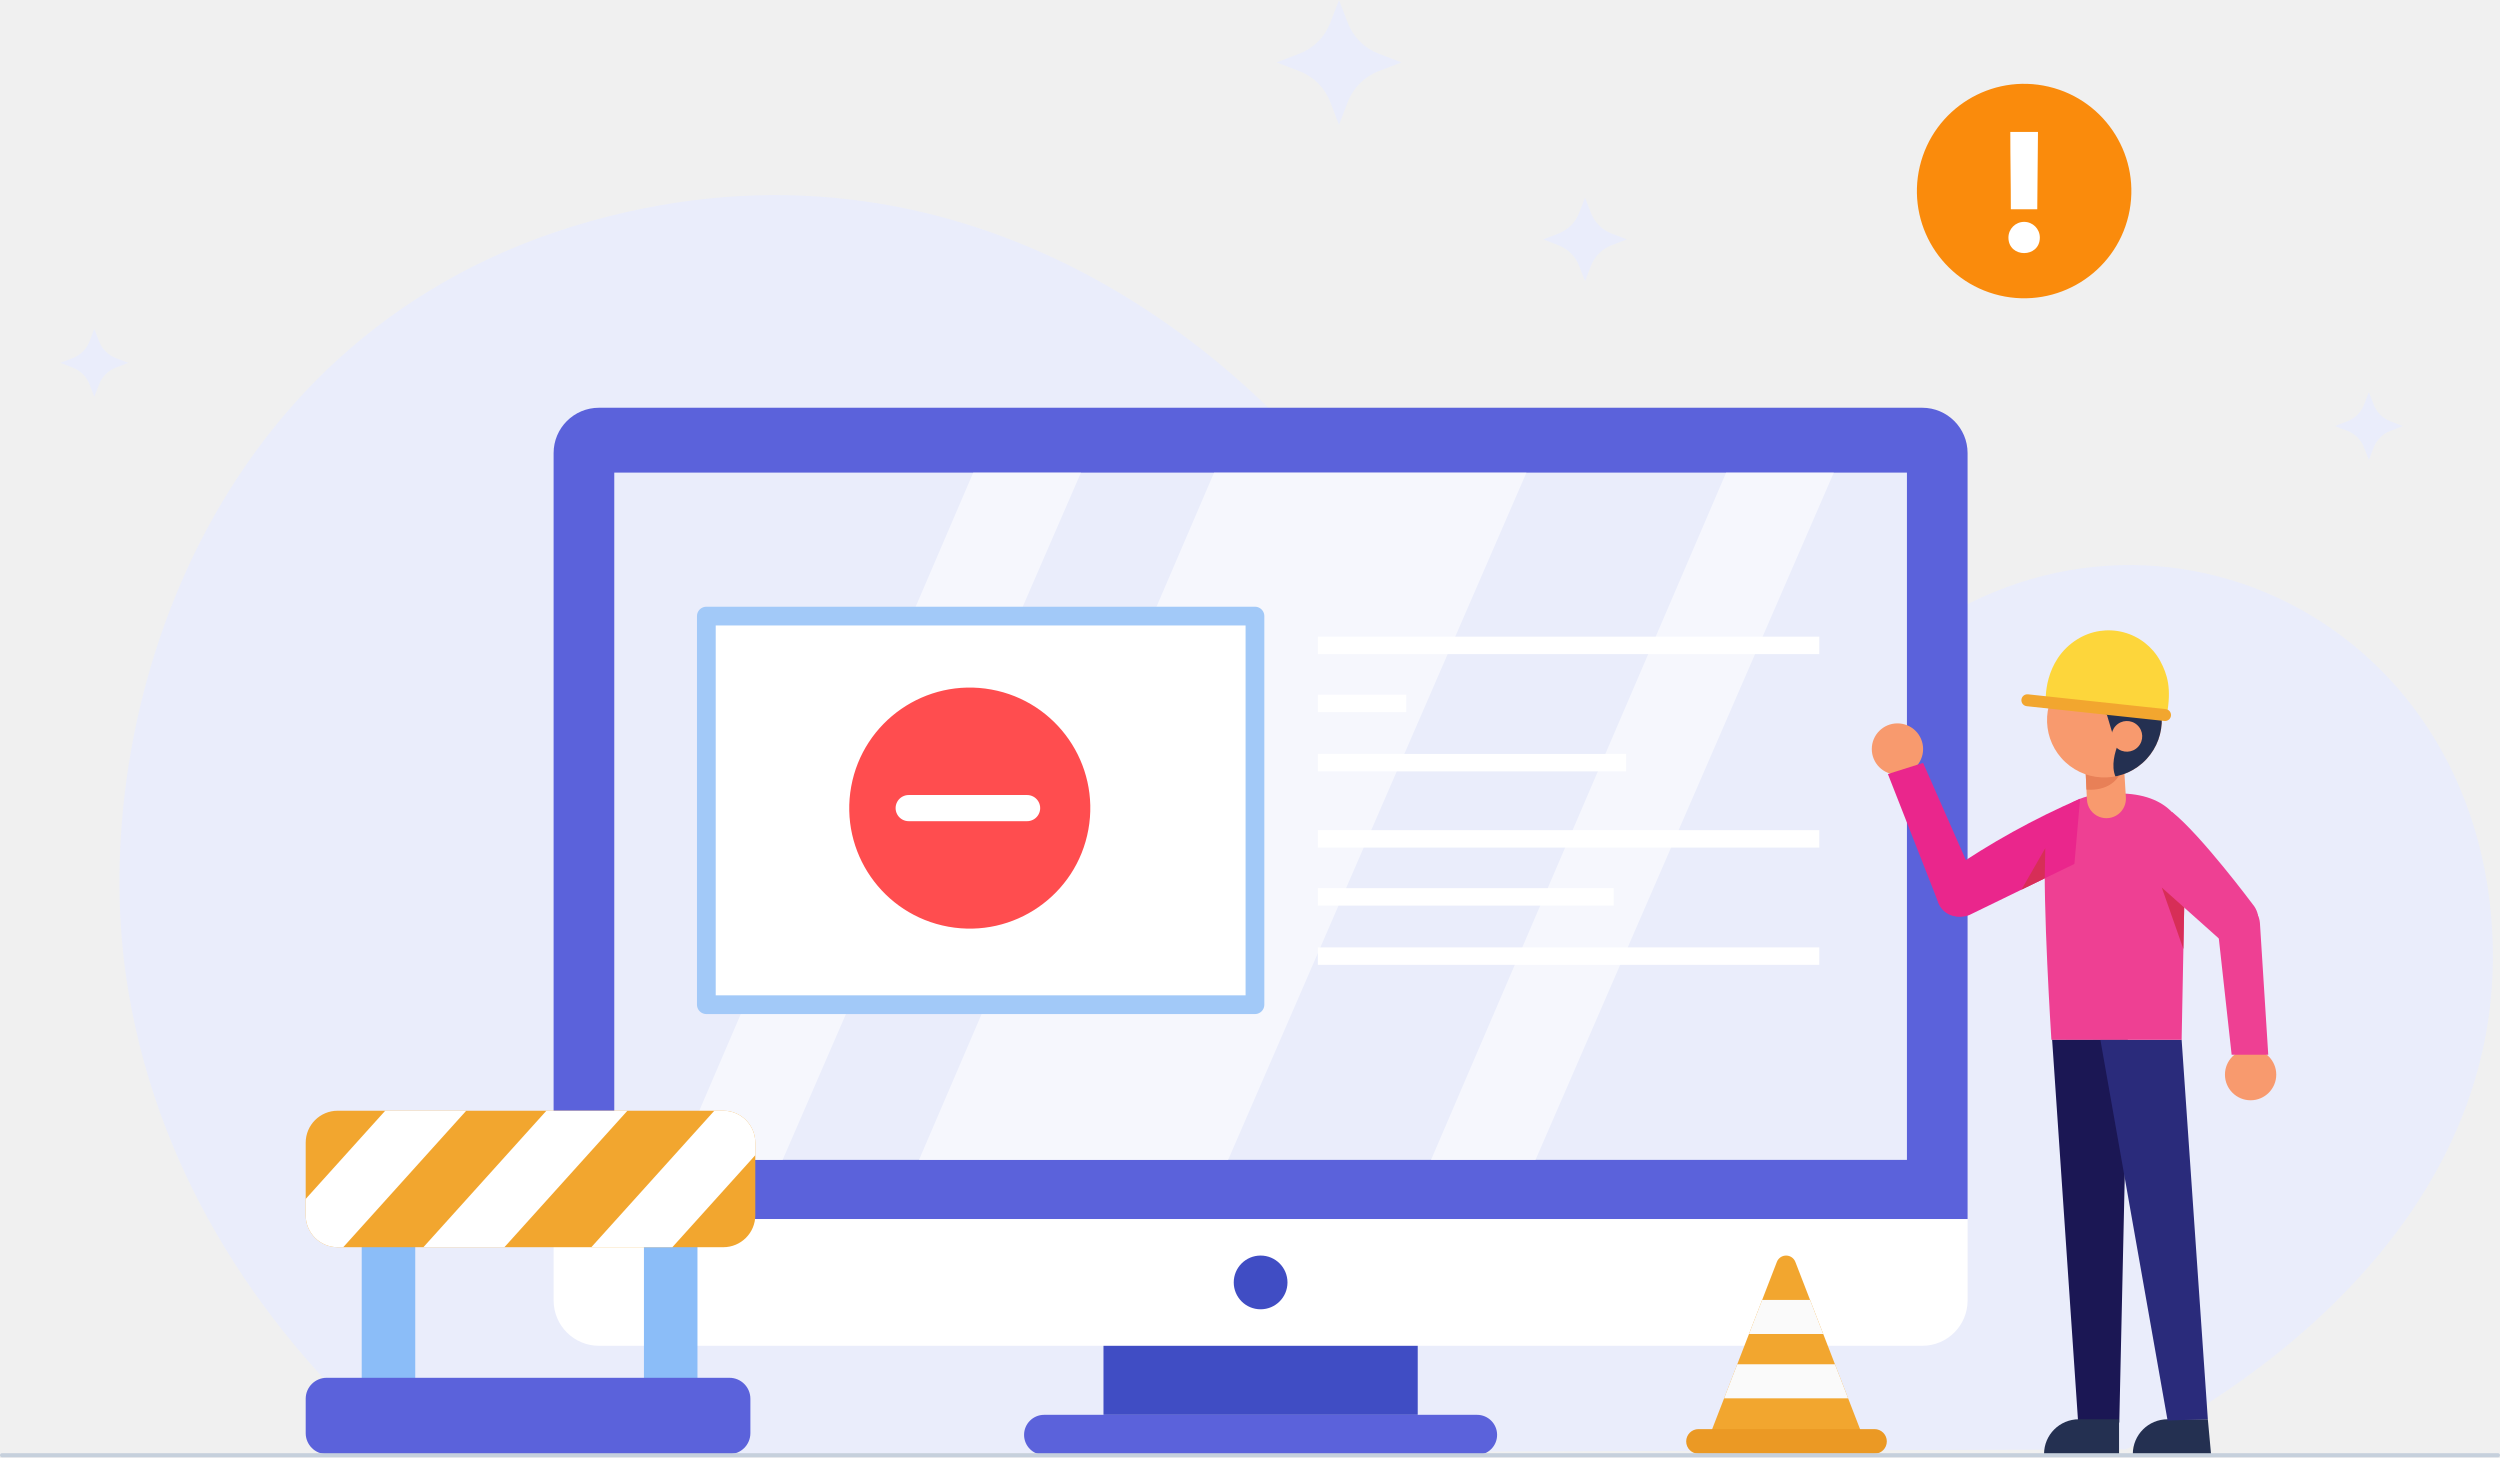
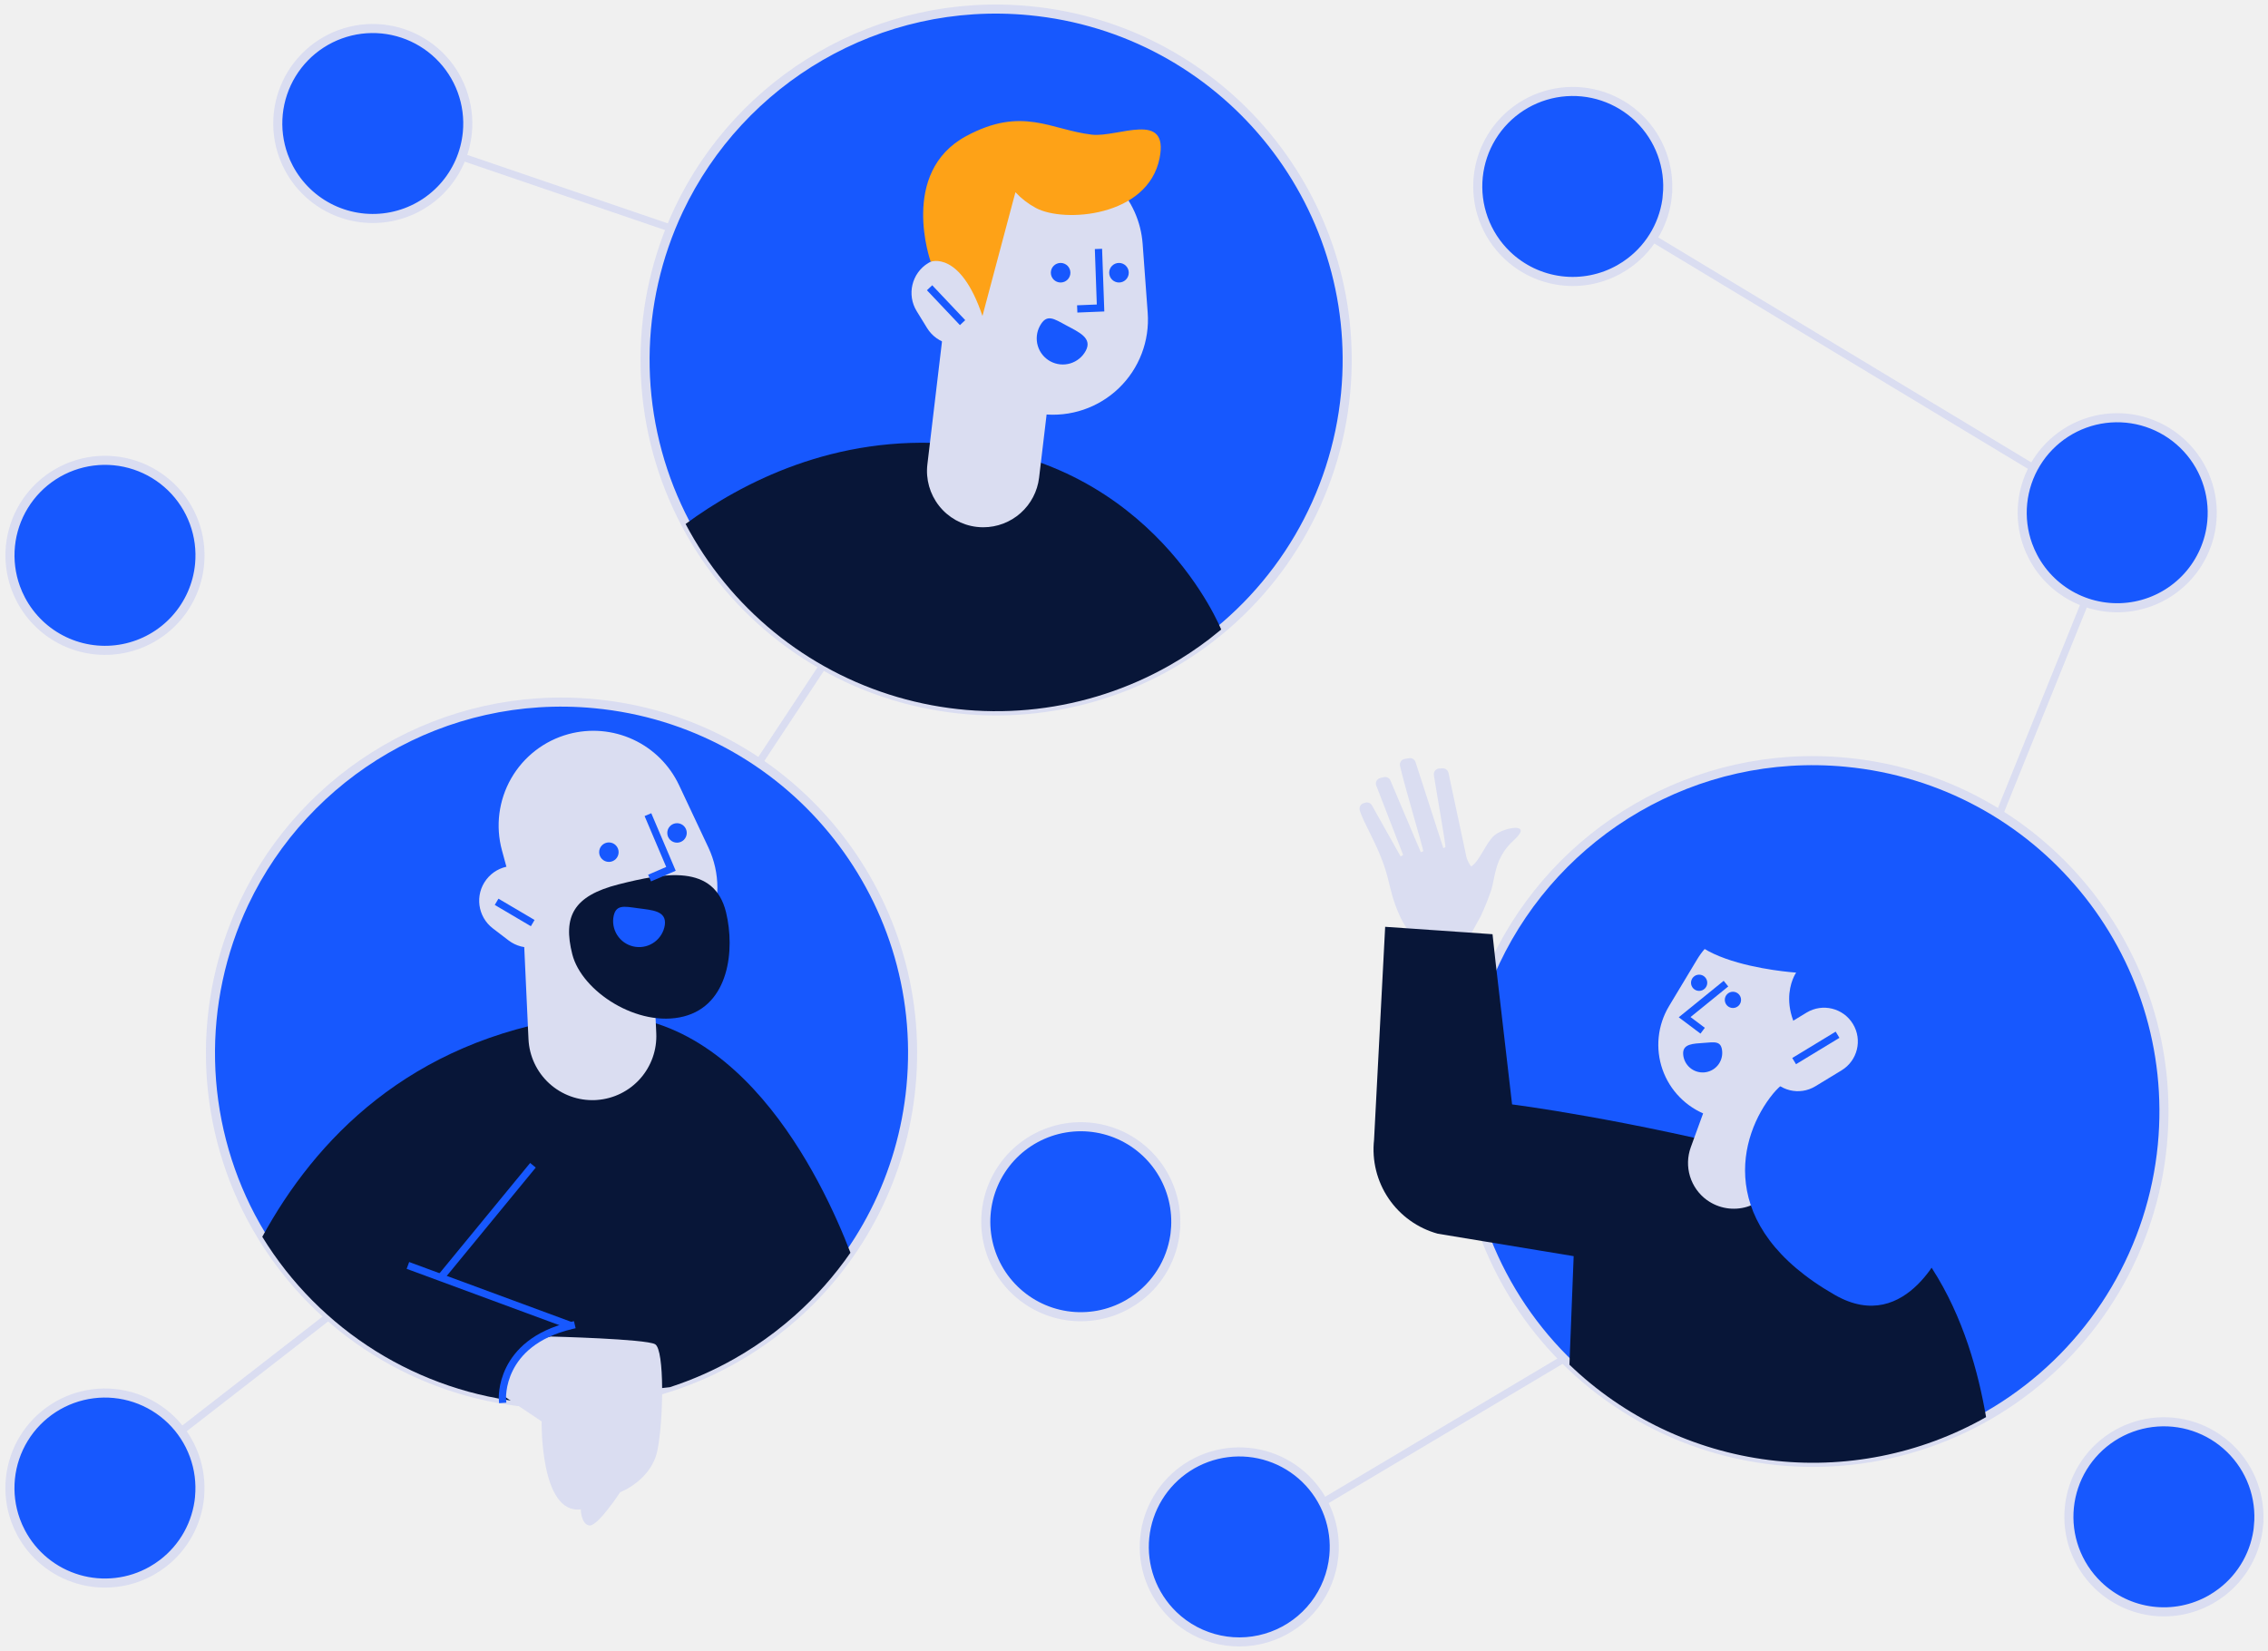
- <svg xmlns="http://www.w3.org/2000/svg" width="402.065" height="234.366" viewBox="0 0 402.065 234.366">
-   <defs>
-     <clipPath id="clip-path">
-       <path id="Path_1087" data-name="Path 1087" d="M593.111,244.838a9.226,9.226,0,1,0,13.038-.489A9.227,9.227,0,0,0,593.111,244.838Z" transform="translate(-590.649 -241.886)" fill="#f89a6e" />
-     </clipPath>
-     <clipPath id="clip-path-2">
-       <path id="Path_1097" data-name="Path 1097" d="M541.774,356.925l11.011-28.458a1.592,1.592,0,0,1,2.969,0l11.011,28.458Z" transform="translate(-541.774 -327.449)" fill="#f2a62f" />
-     </clipPath>
-     <clipPath id="clip-path-3">
-       <rect id="Rectangle_570" data-name="Rectangle 570" width="72.307" height="21.949" rx="5.142" fill="#f2a62f" />
-     </clipPath>
-   </defs>
-   <g id="Group_1664" data-name="Group 1664" transform="translate(-295.159 -146.231)">
-     <g id="Group_1625" data-name="Group 1625" transform="translate(314.365 177.615)">
-       <g id="Group_1624" data-name="Group 1624">
-         <path id="Path_1061" data-name="Path 1061" d="M635.073,376.108s60.458-26.887,59.052-81.133-58.7-79.472-97.6-45.98-64.075,5.406-84.227-22.9-65.11-64.02-124.095-47.516c-61.789,17.29-80.8,79.865-74.682,121.622,4.4,29.994,20.475,55.424,42.383,74.963q1.07.953,2.19,1.883Z" transform="translate(-312.429 -174.397)" fill="#eaedfb" />
-       </g>
-     </g>
-     <g id="Group_1635" data-name="Group 1635" transform="translate(384.193 211.808)">
-       <g id="Group_1628" data-name="Group 1628">
-         <g id="Group_1626" data-name="Group 1626" transform="translate(75.666 149.599)">
-           <rect id="Rectangle_560" data-name="Rectangle 560" width="50.538" height="12.366" transform="translate(12.769)" fill="#404dc4" />
-           <path id="Path_1062" data-name="Path 1062" d="M515.853,356.89H446.229A3.226,3.226,0,0,1,443,353.664h0a3.226,3.226,0,0,1,3.226-3.226h69.624a3.226,3.226,0,0,1,3.226,3.226h0A3.226,3.226,0,0,1,515.853,356.89Z" transform="translate(-443.003 -338.073)" fill="#5b62db" />
-         </g>
-         <g id="Group_1627" data-name="Group 1627">
-           <path id="Path_1063" data-name="Path 1063" d="M602.5,212.375a7.292,7.292,0,0,0-7.291-7.292H382.388a7.292,7.292,0,0,0-7.292,7.292V335.561H602.5Z" transform="translate(-375.096 -205.083)" fill="#5b62db" />
-           <rect id="Rectangle_561" data-name="Rectangle 561" width="207.892" height="110.532" transform="translate(9.758 10.43)" fill="#eaedfb" />
-           <path id="Path_1064" data-name="Path 1064" d="M382.388,342.566H595.213a7.292,7.292,0,0,0,7.291-7.292V322.181H375.1v13.094A7.292,7.292,0,0,0,382.388,342.566Z" transform="translate(-375.096 -191.703)" fill="#fff" />
-           <path id="Path_1065" data-name="Path 1065" d="M481.906,331.771a4.322,4.322,0,1,1-4.322-4.322A4.323,4.323,0,0,1,481.906,331.771Z" transform="translate(-363.879 -191.101)" fill="#404dc4" />
-         </g>
-       </g>
-       <g id="Group_1629" data-name="Group 1629" transform="translate(20.028 10.43)" opacity="0.57">
-         <path id="Path_1066" data-name="Path 1066" d="M440.531,214.443,393.07,324.989h16.8l47.981-110.546Z" transform="translate(-393.07 -214.443)" fill="#fff" />
-         <path id="Path_1067" data-name="Path 1067" d="M549.2,214.443,501.735,324.989h16.8l47.981-110.546Z" transform="translate(-380.654 -214.443)" fill="#fff" />
-         <path id="Path_1068" data-name="Path 1068" d="M475.293,214.443,427.832,324.989h49.713l47.981-110.546Z" transform="translate(-389.098 -214.443)" fill="#fff" />
-       </g>
-       <g id="Group_1634" data-name="Group 1634" transform="translate(24.565 33.506)">
-         <g id="Group_1631" data-name="Group 1631">
-           <g id="Group_1630" data-name="Group 1630">
-             <rect id="Rectangle_562" data-name="Rectangle 562" width="88.231" height="62.497" fill="#fff" />
-             <rect id="Rectangle_563" data-name="Rectangle 563" width="88.231" height="62.497" fill="none" stroke="#a2c9f8" stroke-linecap="round" stroke-linejoin="round" stroke-width="3.014" />
-           </g>
-         </g>
-         <g id="Group_1632" data-name="Group 1632" transform="translate(98.345 4.713)">
-           <line id="Line_68" data-name="Line 68" x2="80.643" fill="none" stroke="#fff" stroke-miterlimit="10" stroke-width="2.805" />
-           <line id="Line_69" data-name="Line 69" x2="49.584" transform="translate(0 18.858)" fill="none" stroke="#fff" stroke-miterlimit="10" stroke-width="2.805" />
-           <line id="Line_70" data-name="Line 70" x2="14.22" transform="translate(0 9.331)" fill="none" stroke="#fff" stroke-miterlimit="10" stroke-width="2.805" />
-         </g>
-         <g id="Group_1633" data-name="Group 1633" transform="translate(98.345 35.828)">
-           <line id="Line_71" data-name="Line 71" x2="80.643" fill="none" stroke="#fff" stroke-miterlimit="10" stroke-width="2.805" />
-           <line id="Line_72" data-name="Line 72" x2="80.643" transform="translate(0 18.858)" fill="none" stroke="#fff" stroke-miterlimit="10" stroke-width="2.805" />
-           <line id="Line_73" data-name="Line 73" x2="47.58" transform="translate(0 9.331)" fill="none" stroke="#fff" stroke-miterlimit="10" stroke-width="2.805" />
-         </g>
-         <circle id="Ellipse_112" data-name="Ellipse 112" cx="19.383" cy="19.383" r="19.383" transform="translate(19.835 46.493) rotate(-79.719)" fill="#ff4d4f" />
-         <line id="Line_74" data-name="Line 74" x2="19.043" transform="translate(32.541 30.881)" fill="none" stroke="#fff" stroke-linecap="round" stroke-linejoin="round" stroke-width="4.208" />
-       </g>
-     </g>
-     <g id="Group_1651" data-name="Group 1651" transform="translate(596.193 247.612)">
-       <g id="Group_1638" data-name="Group 1638" transform="translate(27.701 65.784)">
-         <g id="Group_1636" data-name="Group 1636">
-           <path id="Path_1069" data-name="Path 1069" d="M591.382,296.284l4.189,61.607,6.612-.016,1.373-61.621Z" transform="translate(-590.083 -296.254)" fill="#1b1754" />
-           <path id="Path_1070" data-name="Path 1070" d="M590.216,356.673H602.28v-5.594H595.81a5.594,5.594,0,0,0-5.594,5.594Z" transform="translate(-590.216 -289.989)" fill="#243051" />
-         </g>
-         <g id="Group_1637" data-name="Group 1637" transform="translate(9.061 0.066)">
-           <path id="Path_1071" data-name="Path 1071" d="M603.03,356.673h12.58l-.515-5.594h-6.472a5.594,5.594,0,0,0-5.594,5.594Z" transform="translate(-597.813 -290.056)" fill="#243051" />
-           <path id="Path_1072" data-name="Path 1072" d="M611.415,296.314l4.215,61.024-6.473.2-10.809-61.226Z" transform="translate(-598.348 -296.314)" fill="#2a2b7b" />
-         </g>
-       </g>
-       <g id="Group_1645" data-name="Group 1645" transform="translate(0 14.956)">
-         <g id="Group_1640" data-name="Group 1640" transform="translate(38.538 14.263)">
-           <path id="Path_1073" data-name="Path 1073" d="M599.942,268.347l17.174,15.332a3.882,3.882,0,0,0,5.041.11h0a3.882,3.882,0,0,0,.5-5.526s-8.3-11.129-12.943-14.826Z" transform="translate(-599.942 -263.438)" fill="#ee4093" />
-           <g id="Group_1639" data-name="Group 1639" transform="translate(17.043 14.662)">
-             <path id="Path_1074" data-name="Path 1074" d="M624.579,301.758a4.126,4.126,0,1,1-4.126-4.126A4.126,4.126,0,0,1,624.579,301.758Z" transform="translate(-615.112 -274.193)" fill="#f89a6e" />
-             <path id="Path_1075" data-name="Path 1075" d="M615.264,280.446l2.264,20.523h5.888l-1.34-21.191a3.423,3.423,0,0,0-3.949-3.138h0A3.423,3.423,0,0,0,615.264,280.446Z" transform="translate(-615.237 -276.597)" fill="#ee4093" />
-           </g>
-         </g>
-         <g id="Group_1641" data-name="Group 1641" transform="translate(27.811 11.263)">
-           <path id="Path_1076" data-name="Path 1076" d="M599.276,260.865s-8.423.265-8.873,8.692c-.452,8.476.984,30.821.984,30.821h20.946l.53-27.367c1.308-7.314-2.4-11.964-9.909-12.246A29.95,29.95,0,0,0,599.276,260.865Z" transform="translate(-590.315 -260.746)" fill="#ee4093" />
-           <path id="Path_1077" data-name="Path 1077" d="M610.814,277.55l-3.605-3.219,3.476,9.892Z" transform="translate(-588.385 -259.194)" fill="#d72e57" />
-         </g>
-         <g id="Group_1644" data-name="Group 1644">
-           <g id="Group_1642" data-name="Group 1642">
-             <path id="Path_1078" data-name="Path 1078" d="M573.607,254.764a4.126,4.126,0,1,1-4.126-4.126A4.126,4.126,0,0,1,573.607,254.764Z" transform="translate(-565.356 -250.638)" fill="#f89a6e" />
-             <path id="Path_1079" data-name="Path 1079" d="M582.225,276.52l-8.883-20.175-5.664,1.788,8.009,20.419a3.424,3.424,0,0,0,4.5,2.274h0A3.424,3.424,0,0,0,582.225,276.52Z" transform="translate(-565.091 -249.986)" fill="#ea268c" />
-           </g>
-           <g id="Group_1643" data-name="Group 1643" transform="translate(10.387 12.12)">
-             <path id="Path_1080" data-name="Path 1080" d="M597.791,261.515a124.424,124.424,0,0,0-21.1,11.69,3.881,3.881,0,0,0-1.787,4.714h0a3.882,3.882,0,0,0,5.043,2.313L596.876,272Z" transform="translate(-574.678 -261.515)" fill="#ea268c" />
-             <path id="Path_1081" data-name="Path 1081" d="M590.7,273.5l.088-4.85-3.836,6.674Z" transform="translate(-573.275 -260.699)" fill="#d72e57" />
-           </g>
-         </g>
-       </g>
-       <g id="Group_1650" data-name="Group 1650" transform="translate(24.063)">
-         <g id="Group_1648" data-name="Group 1648" transform="translate(4.12 5.204)">
-           <path id="Path_1082" data-name="Path 1082" d="M596.169,256.6l.266,5.66a3.139,3.139,0,0,0,1.976,2.772h0a3.138,3.138,0,0,0,4.283-3.2l-.342-5.626Z" transform="translate(-590.019 -240.251)" fill="#f89a6e" />
-           <path id="Path_1083" data-name="Path 1083" d="M596.355,261s5.245.719,5.994-4.441-4.991-3.026-4.991-3.026l-1.154,4.24Z" transform="translate(-590.015 -240.606)" fill="#e88057" />
-           <g id="Group_1647" data-name="Group 1647">
-             <path id="Path_1084" data-name="Path 1084" d="M593.111,244.838a9.226,9.226,0,1,0,13.038-.489A9.227,9.227,0,0,0,593.111,244.838Z" transform="translate(-590.649 -241.886)" fill="#f89a6e" />
-             <g id="Group_1646" data-name="Group 1646" clip-path="url(#clip-path)">
-               <path id="Path_1085" data-name="Path 1085" d="M602.558,254.282s-3.641,6.594,1.481,8.408,6.594-12.444,6.594-12.444l-5.542-10.865-13.516-.937-.754,4.68s1.29,4.557,12.625,8.845Z" transform="translate(-590.63 -242.28)" fill="#243051" />
-               <path id="Path_1086" data-name="Path 1086" d="M598.876,248.006l1.6,5.376L604.549,251Z" transform="translate(-589.709 -241.187)" fill="#243051" />
-             </g>
-           </g>
-           <path id="Path_1088" data-name="Path 1088" d="M600.618,251.088a2.467,2.467,0,1,0,3.488-.13A2.467,2.467,0,0,0,600.618,251.088Z" transform="translate(-589.586 -240.925)" fill="#f89a6e" />
-         </g>
-         <g id="Group_1649" data-name="Group 1649">
-           <path id="Path_1089" data-name="Path 1089" d="M590.464,248.672s-.452-6.6,5.1-10.038a9.477,9.477,0,0,1,13.291,3.466c1.189,2.232,1.864,4.418,1.076,8.737Z" transform="translate(-586.551 -237.216)" fill="#fdd63b" />
-           <path id="Path_1090" data-name="Path 1090" d="M610.057,250.74c-.036,0-.071,0-.108-.006L587.8,248.355a.96.96,0,0,1,.215-1.909l22.144,2.379a.96.96,0,0,1-.106,1.914Z" transform="translate(-586.952 -236.162)" fill="#f2a62f" />
-         </g>
-       </g>
-     </g>
-     <g id="Group_1655" data-name="Group 1655" transform="translate(304.865 146.231)">
-       <g id="Group_1653" data-name="Group 1653" transform="translate(295.093 9.992)">
-         <circle id="Ellipse_113" data-name="Ellipse 113" cx="17.244" cy="17.244" r="17.244" transform="translate(0 33.572) rotate(-76.762)" fill="#fa8b0c" />
-         <g id="Group_1652" data-name="Group 1652" transform="translate(18.209 11.222)">
-           <path id="Path_1091" data-name="Path 1091" d="M590.128,182.263c0,3.329-5.051,3.329-5.051,0A2.525,2.525,0,0,1,590.128,182.263Zm-.3-16.993-.115,12.443h-4.249c0-4.707-.086-7.707-.086-12.443Z" transform="translate(-585.077 -165.27)" fill="#fff" />
-         </g>
-       </g>
-       <g id="Group_1654" data-name="Group 1654">
-         <path id="Path_1092" data-name="Path 1092" d="M489.485,146.231l1.417,3.687a8.583,8.583,0,0,0,4.933,4.933l3.687,1.417-3.687,1.417a8.583,8.583,0,0,0-4.933,4.933l-1.417,3.687-1.417-3.687a8.589,8.589,0,0,0-4.933-4.933l-3.687-1.417,3.687-1.417a8.589,8.589,0,0,0,4.933-4.933Z" transform="translate(-283.844 -146.231)" fill="#eaedfb" />
-         <path id="Path_1093" data-name="Path 1093" d="M524.656,174.746l.95,2.471a5.755,5.755,0,0,0,3.306,3.307l2.473.95-2.473.949a5.755,5.755,0,0,0-3.306,3.307l-.95,2.471-.951-2.471a5.754,5.754,0,0,0-3.307-3.307l-2.471-.949,2.471-.95a5.754,5.754,0,0,0,3.307-3.307Z" transform="translate(-279.448 -142.973)" fill="#eaedfb" />
-         <path id="Path_1094" data-name="Path 1094" d="M309.365,193.7l.772,2.007a4.668,4.668,0,0,0,2.684,2.684l2.007.772-2.007.771a4.673,4.673,0,0,0-2.684,2.685l-.772,2.007-.771-2.007a4.673,4.673,0,0,0-2.684-2.685l-2.007-.771,2.007-.772a4.668,4.668,0,0,0,2.684-2.684Z" transform="translate(-303.903 -140.807)" fill="#eaedfb" />
-         <path id="Path_1095" data-name="Path 1095" d="M637.661,202.825l.771,2.007a4.668,4.668,0,0,0,2.684,2.684l2.007.772-2.007.771a4.671,4.671,0,0,0-2.684,2.684l-.771,2.007-.772-2.007a4.671,4.671,0,0,0-2.684-2.684l-2.007-.771,2.007-.772a4.668,4.668,0,0,0,2.684-2.684Z" transform="translate(-266.39 -139.764)" fill="#eaedfb" />
-       </g>
-     </g>
-     <g id="Group_1663" data-name="Group 1663" transform="translate(295.486 324.865)">
-       <g id="Group_1662" data-name="Group 1662" transform="translate(48.837)">
-         <g id="Group_1658" data-name="Group 1658" transform="translate(222.018 23.291)">
-           <g id="Group_1657" data-name="Group 1657" transform="translate(3.575)">
-             <path id="Path_1096" data-name="Path 1096" d="M541.774,356.925l11.011-28.458a1.592,1.592,0,0,1,2.969,0l11.011,28.458Z" transform="translate(-541.774 -327.449)" fill="#f2a62f" />
-             <g id="Group_1656" data-name="Group 1656" clip-path="url(#clip-path-2)">
-               <rect id="Rectangle_564" data-name="Rectangle 564" width="19.55" height="5.476" transform="translate(2.551 7.136)" fill="#fafafa" />
-               <rect id="Rectangle_565" data-name="Rectangle 565" width="22.112" height="5.476" transform="translate(1.483 17.485)" fill="#fafafa" />
-             </g>
-           </g>
-           <path id="Path_1098" data-name="Path 1098" d="M568.853,356.46H540.546a1.98,1.98,0,0,1-1.98-1.981h0a1.98,1.98,0,0,1,1.98-1.98h28.307a1.981,1.981,0,0,1,1.981,1.98h0A1.981,1.981,0,0,1,568.853,356.46Z" transform="translate(-538.566 -324.587)" fill="#eb9924" />
-         </g>
-         <g id="Group_1661" data-name="Group 1661">
-           <rect id="Rectangle_566" data-name="Rectangle 566" width="8.608" height="24.338" transform="translate(9.01 19.976)" fill="#8bbdf8" />
-           <rect id="Rectangle_567" data-name="Rectangle 567" width="8.608" height="24.338" transform="translate(54.398 19.976)" fill="#8bbdf8" />
-           <rect id="Rectangle_568" data-name="Rectangle 568" width="71.518" height="12.276" rx="3.372" transform="translate(0 42.951)" fill="#5b62db" />
-           <g id="Group_1660" data-name="Group 1660">
-             <rect id="Rectangle_569" data-name="Rectangle 569" width="72.307" height="21.949" rx="5.142" fill="#f2a62f" />
-             <g id="Group_1659" data-name="Group 1659" clip-path="url(#clip-path-3)">
-               <path id="Path_1099" data-name="Path 1099" d="M339.839,336.61H326.808l30.364-33.686H370.2Z" transform="translate(-340.744 -306.96)" fill="#fff" />
-               <path id="Path_1100" data-name="Path 1100" d="M387.341,336.61H374.31l30.364-33.686h13.031Z" transform="translate(-335.316 -306.96)" fill="#fff" />
-               <path id="Path_1101" data-name="Path 1101" d="M363.1,336.61H350.071l30.364-33.686h13.031Z" transform="translate(-338.086 -306.96)" fill="#fff" />
-             </g>
-           </g>
-         </g>
-       </g>
-       <line id="Line_75" data-name="Line 75" x2="401.411" transform="translate(0 55.405)" fill="none" stroke="#c6d0dc" stroke-linecap="round" stroke-linejoin="round" stroke-width="0.654" />
-     </g>
-   </g>
+ <svg xmlns="http://www.w3.org/2000/svg" width="250" height="182" viewBox="0 0 250 182" fill="none">
+   <path d="M22 62.213C21.786 64.458 20.853 66.573 19.341 68.245C17.829 69.917 15.818 71.056 13.606 71.493C11.395 71.931 9.101 71.643 7.066 70.673C5.032 69.703 3.364 68.102 2.312 66.108C2.086 65.68 1.889 65.236 1.723 64.781C1.189 63.304 0.993 61.726 1.151 60.163C1.31 58.601 1.817 57.093 2.637 55.754C3.456 54.414 4.566 53.275 5.885 52.422C7.204 51.569 8.698 51.024 10.257 50.827C11.815 50.629 13.398 50.785 14.887 51.282C16.378 51.779 17.737 52.605 18.864 53.698C19.992 54.792 20.859 56.125 21.402 57.599C21.945 59.073 22.149 60.65 22 62.213V62.213Z" fill="#1758FE" stroke="#DADDF1" />
+   <path d="M129.566 135.672C129.43 137.11 128.997 138.504 128.295 139.766C127.593 141.028 126.637 142.13 125.487 143.004C125.11 143.291 124.714 143.553 124.302 143.787C122.263 144.944 119.894 145.383 117.576 145.034C115.257 144.685 113.123 143.568 111.515 141.862C109.907 140.156 108.917 137.959 108.705 135.624C108.494 133.289 109.071 130.95 110.346 128.983C111.621 127.015 113.52 125.532 115.738 124.772C117.955 124.011 120.364 124.016 122.579 124.787C124.793 125.558 126.684 127.05 127.95 129.023C129.216 130.997 129.783 133.338 129.561 135.672H129.566Z" fill="#1758FE" stroke="#DADDF1" />
+   <path d="M248.958 168.201C248.822 169.638 248.39 171.033 247.687 172.294C246.985 173.557 246.029 174.66 244.879 175.533C244.502 175.82 244.106 176.083 243.694 176.318C241.732 177.433 239.461 177.884 237.221 177.602C234.979 177.319 232.891 176.321 231.266 174.753C230.109 173.64 229.223 172.278 228.676 170.769C228.141 169.292 227.947 167.713 228.105 166.151C228.264 164.588 228.771 163.081 229.59 161.741C230.409 160.401 231.52 159.262 232.838 158.409C234.158 157.557 235.651 157.011 237.209 156.814C238.767 156.617 240.352 156.772 241.841 157.269C243.331 157.766 244.69 158.592 245.817 159.686C246.944 160.779 247.812 162.112 248.356 163.586C248.897 165.06 249.101 166.637 248.953 168.201H248.958Z" fill="#1758FE" stroke="#DADDF1" />
+   <path fill-rule="evenodd" clip-rule="evenodd" d="M13.434 162.824L45.562 137.868Z" fill="#F6F8FF" />
+   <path d="M13.434 162.824L45.562 137.868" stroke="#DADDF1" stroke-width="0.8" />
+   <path fill-rule="evenodd" clip-rule="evenodd" d="M140.201 168.955L191.915 138.174Z" fill="#F6F8FF" />
+   <path d="M140.201 168.955L191.915 138.174" stroke="#DADDF1" stroke-width="0.8" />
+   <path fill-rule="evenodd" clip-rule="evenodd" d="M92.55 70.599L78.093 92.487Z" fill="#F6F8FF" />
+   <path d="M92.55 70.599L78.093 92.487" stroke="#DADDF1" stroke-width="0.8" />
+   <path fill-rule="evenodd" clip-rule="evenodd" d="M232.564 59.623L218.109 95.391Z" fill="#F6F8FF" />
+   <path d="M232.564 59.623L218.109 95.391" stroke="#DADDF1" stroke-width="0.8" />
+   <path fill-rule="evenodd" clip-rule="evenodd" d="M176.345 22.751L231.768 56.184Z" fill="#F6F8FF" />
+   <path d="M176.345 22.751L231.768 56.184" stroke="#DADDF1" stroke-width="0.8" />
+   <path fill-rule="evenodd" clip-rule="evenodd" d="M39.338 13.341L92.349 31.444Z" fill="#F6F8FF" />
+   <path d="M39.338 13.341L92.349 31.444" stroke="#DADDF1" stroke-width="0.8" />
+   <path d="M22 165.023C21.865 166.462 21.433 167.859 20.731 169.121C20.029 170.386 19.072 171.49 17.921 172.365C17.544 172.652 17.148 172.913 16.736 173.148C15.517 173.84 14.171 174.279 12.778 174.44C11.385 174.602 9.974 174.483 8.629 174.089C7.283 173.695 6.03 173.036 4.944 172.148C3.858 171.262 2.962 170.166 2.307 168.926C2.081 168.498 1.884 168.054 1.718 167.599C1.184 166.123 0.988 164.543 1.147 162.982C1.305 161.419 1.812 159.911 2.632 158.571C3.451 157.231 4.562 156.093 5.881 155.24C7.2 154.387 8.693 153.842 10.252 153.645C11.81 153.447 13.393 153.603 14.883 154.1C16.372 154.597 17.732 155.423 18.859 156.516C19.987 157.61 20.854 158.943 21.397 160.417C21.94 161.891 22.144 163.468 21.995 165.031L22 165.023Z" fill="#1758FE" stroke="#DADDF1" />
+   <path d="M51.517 14.608C51.303 16.852 50.371 18.967 48.858 20.639C47.346 22.311 45.335 23.45 43.123 23.887C40.912 24.324 38.618 24.036 36.584 23.066C34.549 22.096 32.882 20.495 31.83 18.501C31.603 18.073 31.407 17.63 31.242 17.175C30.709 15.698 30.514 14.12 30.672 12.558C30.831 10.996 31.339 9.489 32.158 8.15C32.978 6.81 34.088 5.672 35.407 4.82C36.725 3.968 38.219 3.423 39.777 3.225C41.334 3.028 42.917 3.184 44.406 3.681C45.896 4.178 47.254 5.003 48.382 6.096C49.509 7.189 50.376 8.522 50.919 9.995C51.462 11.469 51.666 13.045 51.517 14.608V14.608Z" fill="#1758FE" stroke="#DADDF1" />
+   <path d="M147.03 171.518C146.844 173.479 146.108 175.348 144.909 176.91C143.708 178.473 142.091 179.664 140.244 180.347C138.396 181.033 136.394 181.181 134.465 180.778C132.537 180.375 130.76 179.437 129.342 178.07C128.187 176.957 127.301 175.595 126.755 174.086C126.221 172.609 126.026 171.031 126.185 169.468C126.344 167.907 126.851 166.4 127.67 165.061C128.489 163.721 129.6 162.583 130.918 161.731C132.237 160.879 133.73 160.333 135.288 160.136C136.846 159.939 138.428 160.094 139.918 160.591C141.407 161.088 142.765 161.913 143.892 163.006C145.02 164.099 145.888 165.431 146.431 166.905C146.974 168.378 147.178 169.955 147.03 171.518V171.518Z" fill="#1758FE" stroke="#DADDF1" />
+   <path d="M243.805 57.519C243.592 59.763 242.658 61.878 241.148 63.55C239.635 65.222 237.624 66.361 235.413 66.799C233.201 67.236 230.907 66.948 228.872 65.978C226.838 65.008 225.17 63.407 224.118 61.413C223.891 60.985 223.695 60.542 223.529 60.087C222.994 58.61 222.8 57.031 222.958 55.469C223.116 53.906 223.624 52.399 224.443 51.059C225.262 49.719 226.373 48.58 227.691 47.727C229.011 46.874 230.504 46.329 232.062 46.132C233.622 45.934 235.204 46.09 236.694 46.587C238.183 47.084 239.542 47.91 240.67 49.004C241.797 50.097 242.665 51.43 243.208 52.904C243.75 54.378 243.954 55.955 243.805 57.519V57.519Z" fill="#1758FE" stroke="#DADDF1" />
+   <path d="M183.794 21.545C183.659 22.983 183.227 24.377 182.523 25.639C181.822 26.901 180.866 28.004 179.716 28.877C179.339 29.166 178.944 29.427 178.531 29.661C176.568 30.776 174.297 31.226 172.057 30.945C169.817 30.663 167.727 29.664 166.102 28.098C164.947 26.985 164.061 25.622 163.515 24.113C162.981 22.637 162.787 21.059 162.945 19.497C163.103 17.935 163.611 16.428 164.43 15.089C165.249 13.749 166.36 12.611 167.678 11.759C168.996 10.906 170.491 10.361 172.047 10.164C173.605 9.967 175.188 10.122 176.678 10.619C178.167 11.116 179.525 11.941 180.654 13.034C181.781 14.127 182.647 15.459 183.191 16.933C183.734 18.406 183.938 19.982 183.789 21.545H183.794Z" fill="#1758FE" stroke="#DADDF1" />
+   <path d="M71.978 107.716L68.058 108.007L72.156 110.862L71.978 107.716Z" fill="#F6F8FF" />
+   <path d="M100.419 119.773C99.501 129.496 94.933 138.51 87.634 144.998C86.901 145.651 86.144 146.274 85.365 146.868C83.972 147.93 82.511 148.897 80.989 149.762C74.165 153.645 66.317 155.35 58.497 154.647L58.221 154.622C52.253 154.053 46.499 152.106 41.413 148.933C36.327 145.76 32.047 141.449 28.912 136.339C28.477 135.628 28.062 134.902 27.667 134.161C24.864 128.84 23.337 122.94 23.207 116.927C23.077 110.914 24.348 104.953 26.919 99.516C33.699 85.214 48.903 75.983 65.571 77.574C86.852 79.603 102.45 98.498 100.419 119.773Z" fill="#1758FE" stroke="#DADDF1" />
+   <path d="M238.354 126.227C237.813 131.846 236.047 137.278 233.182 142.142C230.319 147.006 226.426 151.185 221.776 154.386C217.126 157.586 211.832 159.731 206.265 160.669C200.7 161.607 194.997 161.316 189.554 159.816C184.113 158.316 179.065 155.644 174.764 151.987C170.465 148.33 167.016 143.777 164.662 138.646C162.309 133.515 161.105 127.932 161.138 122.287C161.17 116.643 162.436 111.073 164.849 105.97C171.63 91.668 186.834 82.437 203.502 84.028C224.783 86.057 240.389 104.952 238.354 126.227Z" fill="#1758FE" stroke="#DADDF1" />
+   <path d="M148.322 43.377C147.781 48.997 146.017 54.431 143.154 59.297C140.291 64.163 136.397 68.343 131.747 71.545C127.097 74.747 121.802 76.892 116.235 77.831C110.668 78.77 104.962 78.479 99.519 76.979C94.076 75.478 89.028 72.806 84.727 69.147C80.427 65.489 76.979 60.934 74.626 55.802C72.272 50.67 71.07 45.085 71.104 39.439C71.138 33.794 72.407 28.224 74.822 23.12C81.602 8.815 96.805 -0.413 113.474 1.178C134.751 3.207 150.353 22.102 148.322 43.377Z" fill="#1758FE" stroke="#DADDF1" />
+   <path d="M162.239 102.779L163.236 100.966C163.655 100.062 164.027 99.136 164.352 98.193C164.854 96.713 164.678 94.603 166.879 92.611C169.08 90.619 165.825 91.169 164.725 92.088C163.808 92.853 163.063 95.024 162.151 95.514C161.942 95.219 161.777 94.896 161.661 94.555L159.668 85.212C159.638 85.063 159.557 84.928 159.438 84.834C159.317 84.74 159.167 84.693 159.015 84.7L158.649 84.712C158.561 84.716 158.475 84.739 158.395 84.78C158.317 84.82 158.247 84.876 158.191 84.945C158.134 85.013 158.093 85.093 158.07 85.178C158.046 85.264 158.041 85.353 158.054 85.441C158.361 87.439 159.426 93.386 159.318 93.39L159.098 93.494L156.041 84.031C155.998 83.882 155.902 83.753 155.771 83.67C155.639 83.587 155.483 83.555 155.329 83.581L154.84 83.662C154.755 83.676 154.673 83.706 154.602 83.752C154.528 83.798 154.466 83.858 154.417 83.929C154.37 84 154.336 84.08 154.319 84.165C154.303 84.249 154.305 84.336 154.323 84.419C154.793 86.596 156.99 93.838 156.879 93.845L156.61 93.936L153.293 86.105C153.248 85.949 153.143 85.817 153.001 85.735C152.861 85.654 152.694 85.63 152.536 85.668L152.146 85.764C152.065 85.784 151.988 85.82 151.921 85.869C151.854 85.918 151.797 85.981 151.753 86.052C151.711 86.124 151.681 86.203 151.668 86.286C151.655 86.368 151.66 86.453 151.68 86.534L154.664 94.238L154.39 94.411L151.264 88.846C151.203 88.703 151.092 88.586 150.952 88.519C150.813 88.452 150.653 88.438 150.503 88.48L150.317 88.536C150.157 88.583 150.024 88.689 149.942 88.834C149.86 88.978 149.838 89.149 149.88 89.309C150.18 90.451 151.675 92.848 152.544 95.346C153.225 97.281 153.272 98.831 154.394 101.174C154.868 102.167 155.768 103.347 156.259 104.004" fill="#DADDF1" />
+   <path d="M218.924 156.216C211.669 160.33 203.278 161.99 195.001 160.948C186.726 159.907 179.007 156.22 172.997 150.437L173.464 138.473L158.486 136C156.275 135.392 154.354 134.017 153.066 132.121C151.779 130.224 151.21 127.931 151.461 125.653L152.686 102.168L164.52 102.984L164.846 105.973L166.675 121.747C166.675 121.747 179.055 123.295 195.949 127.62C212.395 131.831 217.239 146.435 218.924 156.216Z" fill="#081638" />
+   <path d="M206.039 112.976C210.574 107.194 209.928 99.115 204.595 94.932C199.263 90.749 191.262 92.046 186.727 97.828C182.191 103.611 182.837 111.689 188.17 115.872C193.504 120.055 201.503 118.759 206.039 112.976Z" fill="#1758FE" />
+   <path d="M188.159 132.296C187.269 131.652 186.613 130.734 186.291 129.683C185.968 128.632 185.998 127.505 186.373 126.472L192.263 110.3C192.463 109.644 192.796 109.036 193.24 108.512C193.682 107.989 194.229 107.561 194.842 107.255C195.457 106.949 196.126 106.771 196.811 106.732C197.497 106.693 198.182 106.794 198.826 107.029C199.472 107.263 200.061 107.626 200.562 108.096C201.061 108.566 201.461 109.133 201.735 109.762C202.009 110.391 202.153 111.069 202.156 111.755C202.159 112.441 202.024 113.121 201.756 113.753L195.865 129.926C195.596 130.659 195.162 131.32 194.596 131.857C194.03 132.395 193.346 132.793 192.6 133.023C191.853 133.252 191.063 133.305 190.293 133.178C189.523 133.051 188.792 132.748 188.159 132.292V132.296Z" fill="#DADDF1" />
+   <path d="M189.159 123.279L188.18 122.915C187.041 122.493 186.01 121.824 185.16 120.958C184.308 120.091 183.661 119.048 183.258 117.902C182.856 116.756 182.713 115.536 182.837 114.328C182.961 113.12 183.349 111.955 183.974 110.914L187.074 105.758C188.074 104.093 189.629 102.834 191.466 102.201C193.301 101.569 195.301 101.604 197.116 102.299V102.299C199.162 103.085 200.811 104.65 201.704 106.652C202.594 108.654 202.655 110.928 201.87 112.974L199.749 118.494C198.969 120.525 197.421 122.167 195.437 123.063C193.455 123.959 191.198 124.037 189.159 123.279Z" fill="#DADDF1" />
+   <path d="M189.941 108.684L185.697 112.129L187.363 113.381" stroke="#1758FE" stroke-width="0.8" stroke-linecap="square" />
+   <path d="M191.019 111.118C191.514 111.118 191.915 110.717 191.915 110.222C191.915 109.727 191.514 109.326 191.019 109.326C190.525 109.326 190.124 109.727 190.124 110.222C190.124 110.717 190.525 111.118 191.019 111.118Z" fill="#1758FE" />
+   <path d="M187.294 109.233C187.789 109.233 188.19 108.832 188.19 108.338C188.19 107.843 187.789 107.442 187.294 107.442C186.8 107.442 186.399 107.843 186.399 108.338C186.399 108.832 186.8 109.233 187.294 109.233Z" fill="#1758FE" />
+   <path d="M214.448 137.011C214.448 137.011 210.317 147.353 202.271 142.759C188.949 135.151 191.685 125.147 195.441 120.57C196.937 118.748 199.03 117.94 201.215 117.278C194.863 111.677 197.986 107.216 197.986 107.216C197.986 107.216 180.999 106.125 186.492 98.067C191.985 90.009 201.797 91.064 206.999 94.564C219.088 102.702 214.974 110.997 217.732 114.051C233.374 131.382 214.448 137.011 214.448 137.011Z" fill="#1758FE" />
+   <path d="M203 117.988C204.757 116.92 205.315 114.631 204.246 112.875C203.179 111.118 200.89 110.56 199.133 111.628L196.242 113.386C194.486 114.454 193.928 116.743 194.995 118.499C196.064 120.256 198.353 120.814 200.109 119.746L203 117.988Z" fill="#DADDF1" />
+   <path d="M202.21 114.273L198.108 116.764" stroke="#1758FE" stroke-width="0.8" stroke-linecap="square" />
+   <path d="M189.835 115.904C189.877 116.474 189.693 117.038 189.321 117.472C188.947 117.906 188.418 118.174 187.847 118.217C187.278 118.26 186.713 118.075 186.281 117.703C185.847 117.33 185.578 116.801 185.535 116.231C185.444 115.043 186.647 115.054 187.833 114.963C189.019 114.871 189.743 114.716 189.835 115.904Z" fill="#1758FE" />
+   <path d="M134.612 69.397L133.268 70.472C131.876 71.534 130.414 72.501 128.892 73.366C124.385 75.921 119.411 77.545 114.264 78.142C109.117 78.739 103.903 78.296 98.931 76.841C93.959 75.386 89.329 72.947 85.316 69.669C81.304 66.392 77.99 62.343 75.571 57.761C81.715 53.245 92.002 47.849 105.16 48.95C127.169 50.802 134.612 69.397 134.612 69.397Z" fill="#081638" />
+   <path d="M113.578 45.504L114.893 45.651C116.422 45.824 117.971 45.657 119.428 45.163C120.886 44.669 122.216 43.86 123.325 42.793C124.434 41.726 125.295 40.428 125.845 38.991C126.396 37.554 126.623 36.013 126.51 34.478L125.952 26.875C125.771 24.42 124.732 22.107 123.015 20.341C121.299 18.576 119.015 17.472 116.566 17.223V17.223C113.802 16.943 111.041 17.772 108.889 19.528C106.737 21.283 105.37 23.822 105.09 26.585L104.333 34.039C104.054 36.783 104.868 39.525 106.6 41.672C108.331 43.818 110.838 45.195 113.578 45.504Z" fill="#DADDF1" />
+   <path d="M108.389 58.124C108.141 58.125 107.894 58.11 107.648 58.08C106.015 57.886 104.527 57.051 103.51 55.759C102.493 54.467 102.031 52.824 102.225 51.192L105.161 26.489C105.356 24.856 106.191 23.367 107.484 22.351C108.124 21.847 108.856 21.475 109.64 21.254C110.424 21.034 111.244 20.97 112.052 21.067C112.861 21.163 113.642 21.418 114.352 21.816C115.062 22.215 115.687 22.749 116.19 23.389C116.694 24.029 117.067 24.762 117.287 25.545C117.507 26.329 117.571 27.149 117.475 27.957L114.538 52.66C114.358 54.165 113.633 55.552 112.5 56.559C111.367 57.566 109.904 58.123 108.389 58.124V58.124Z" fill="#DADDF1" />
+   <path d="M107.487 37.423L107.489 37.422C109.3 36.308 109.865 33.936 108.751 32.125L107.606 30.265C106.492 28.453 104.12 27.888 102.309 29.003L102.307 29.003C100.496 30.118 99.931 32.489 101.046 34.3L102.19 36.161C103.305 37.972 105.676 38.537 107.487 37.423Z" fill="#DADDF1" />
+   <path d="M102.742 32.012L105.829 35.275" stroke="#1758FE" stroke-width="0.8" stroke-linecap="square" />
+   <path d="M121.097 27.841L121.314 33.951L119.141 34.039" stroke="#1758FE" stroke-width="0.8" stroke-linecap="square" />
+   <path d="M114.623 35.937C114.443 36.269 114.331 36.634 114.292 37.009C114.253 37.385 114.288 37.764 114.396 38.126C114.504 38.488 114.682 38.825 114.92 39.118C115.158 39.411 115.451 39.655 115.783 39.834C116.116 40.014 116.48 40.127 116.855 40.165C117.231 40.204 117.61 40.169 117.972 40.061C118.334 39.953 118.671 39.775 118.964 39.537C119.257 39.299 119.501 39.006 119.68 38.673C120.436 37.275 118.966 36.637 117.559 35.882C116.153 35.127 115.378 34.541 114.623 35.937Z" fill="#1758FE" />
+   <path d="M108.296 34.832L111.233 23.801L111.93 21.191C112.584 21.892 113.351 22.481 114.197 22.932C117.271 24.586 126.538 23.927 127.822 17.429C128.87 12.13 123.243 15.175 120.361 14.844C115.834 14.322 112.693 11.658 106.493 15.008C99.078 19.019 102.591 28.854 102.591 28.854C102.591 28.854 105.854 27.577 108.296 34.832Z" fill="#FEA217" />
+   <path d="M116.911 31.142C117.507 31.142 117.99 30.659 117.99 30.063C117.99 29.468 117.507 28.985 116.911 28.985C116.316 28.985 115.833 29.468 115.833 30.063C115.833 30.659 116.316 31.142 116.911 31.142Z" fill="#1758FE" />
+   <path d="M123.345 31.142C123.941 31.142 124.423 30.659 124.423 30.063C124.423 29.468 123.941 28.985 123.345 28.985C122.749 28.985 122.266 29.468 122.266 30.063C122.266 30.659 122.749 31.142 123.345 31.142Z" fill="#1758FE" />
+   <path d="M93.744 138.093C91.988 140.629 89.937 142.947 87.634 144.998C86.901 145.65 86.144 146.274 85.364 146.868C83.972 147.93 82.51 148.897 80.989 149.762C78.719 151.053 76.325 152.11 73.843 152.917L58.496 154.647L58.221 154.622C52.253 154.053 46.499 152.106 41.413 148.933C36.327 145.76 32.047 141.449 28.912 136.339C34.712 125.704 45.074 114.751 63.471 112.106C81.01 109.586 90.649 130.021 93.744 138.093Z" fill="#081638" />
+   <path d="M65.817 121.256L65.622 121.269C63.754 121.355 61.929 120.695 60.547 119.435C59.166 118.175 58.342 116.418 58.255 114.551L57.113 89.778C57.07 88.853 57.21 87.929 57.524 87.058C57.839 86.187 58.322 85.387 58.945 84.702C60.205 83.32 61.962 82.496 63.829 82.409C65.697 82.322 67.523 82.981 68.905 84.241C70.287 85.501 71.112 87.257 71.198 89.125L72.34 113.896C72.426 115.731 71.792 117.527 70.574 118.901C69.356 120.276 67.649 121.121 65.817 121.256V121.256Z" fill="#DADDF1" />
+   <path d="M69.989 108.302L71.267 107.976C72.751 107.589 74.132 106.881 75.311 105.9C76.491 104.92 77.44 103.692 78.091 102.303C78.742 100.914 79.079 99.399 79.078 97.865C79.078 96.332 78.739 94.817 78.087 93.429L74.851 86.552C73.806 84.332 72.012 82.551 69.785 81.522C67.557 80.493 65.038 80.281 62.67 80.923V80.923C59.998 81.649 57.724 83.406 56.347 85.808C54.971 88.21 54.604 91.06 55.328 93.733L57.286 100.941C58.009 103.592 59.748 105.853 62.126 107.231C64.504 108.609 67.329 108.994 69.989 108.302V108.302Z" fill="#DADDF1" />
+   <path d="M56.055 103.664C57.739 104.952 60.148 104.631 61.436 102.947C62.724 101.263 62.403 98.854 60.719 97.566L58.991 96.243C57.306 94.955 54.897 95.276 53.609 96.96C52.321 98.645 52.642 101.054 54.326 102.342L56.055 103.664Z" fill="#DADDF1" />
+   <path d="M80.035 100.585C81.03 104.721 80.361 110.787 75.352 112.055C70.344 113.322 64.126 109.317 63.082 105.189C62.038 101.062 63.181 98.756 68.193 97.487C73.205 96.218 78.734 95.19 80.035 100.585Z" fill="#081638" />
+   <path d="M55.085 99.615L58.376 101.556" stroke="#1758FE" stroke-width="0.8" stroke-linecap="square" />
+   <path d="M67.6 101.223C67.518 101.97 67.732 102.718 68.196 103.308C68.659 103.898 69.336 104.283 70.08 104.38C70.825 104.477 71.577 104.278 72.176 103.826C72.775 103.374 73.173 102.705 73.285 101.963C73.489 100.393 71.891 100.331 70.322 100.119C68.752 99.907 67.804 99.654 67.6 101.223Z" fill="#1758FE" />
+   <path d="M67.118 95.013C67.71 95.013 68.191 94.533 68.191 93.94C68.191 93.347 67.71 92.866 67.118 92.866C66.525 92.866 66.044 93.347 66.044 93.94C66.044 94.533 66.525 95.013 67.118 95.013Z" fill="#1758FE" />
+   <path d="M74.627 92.893C75.22 92.893 75.701 92.412 75.701 91.819C75.701 91.226 75.22 90.746 74.627 90.746C74.034 90.746 73.554 91.226 73.554 91.819C73.554 92.412 74.034 92.893 74.627 92.893Z" fill="#1758FE" />
+   <path d="M55.411 153.812L59.705 156.691C59.705 156.691 59.514 166.934 64.019 166.387C64.019 166.387 64.037 168.006 64.952 168.161C65.868 168.316 68.362 164.495 68.362 164.495C68.362 164.495 71.788 163.203 72.465 159.894C73.142 156.585 73.266 148.77 72.209 148.181C71.152 147.592 60.722 147.334 60.722 147.334C60.722 147.334 56.392 147.86 55.411 153.812Z" fill="#DADDF1" />
+   <path d="M62.655 146.026L45.34 139.634" stroke="#1758FE" stroke-width="0.8" stroke-linecap="square" />
+   <path d="M48.778 140.589L58.493 128.764" stroke="#1758FE" stroke-width="0.8" stroke-linecap="square" />
+   <path d="M55.385 154.255C55.385 154.255 54.933 148.037 62.97 146.122" stroke="#1758FE" stroke-width="0.8" stroke-linecap="square" />
+   <path d="M71.578 90.171L73.96 95.778L71.969 96.637" stroke="#1758FE" stroke-width="0.8" stroke-linecap="square" />
</svg>
